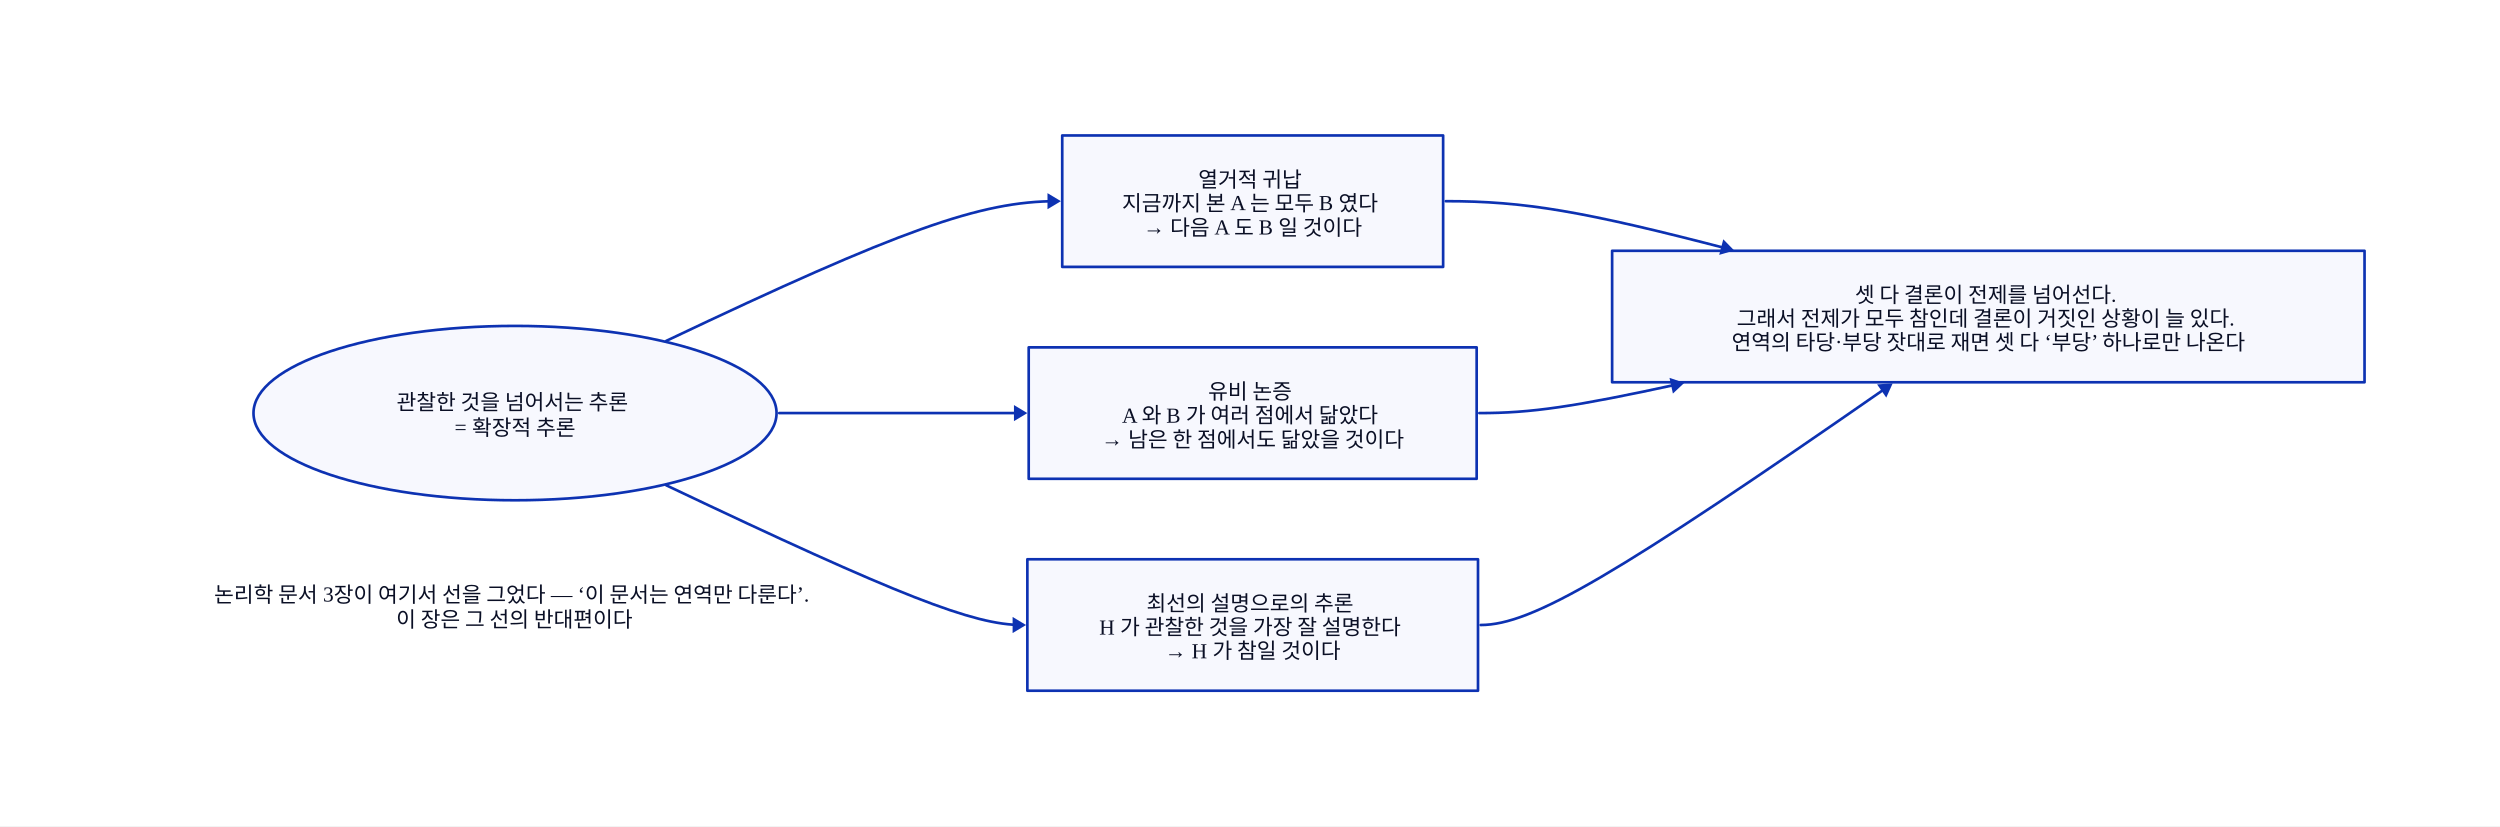
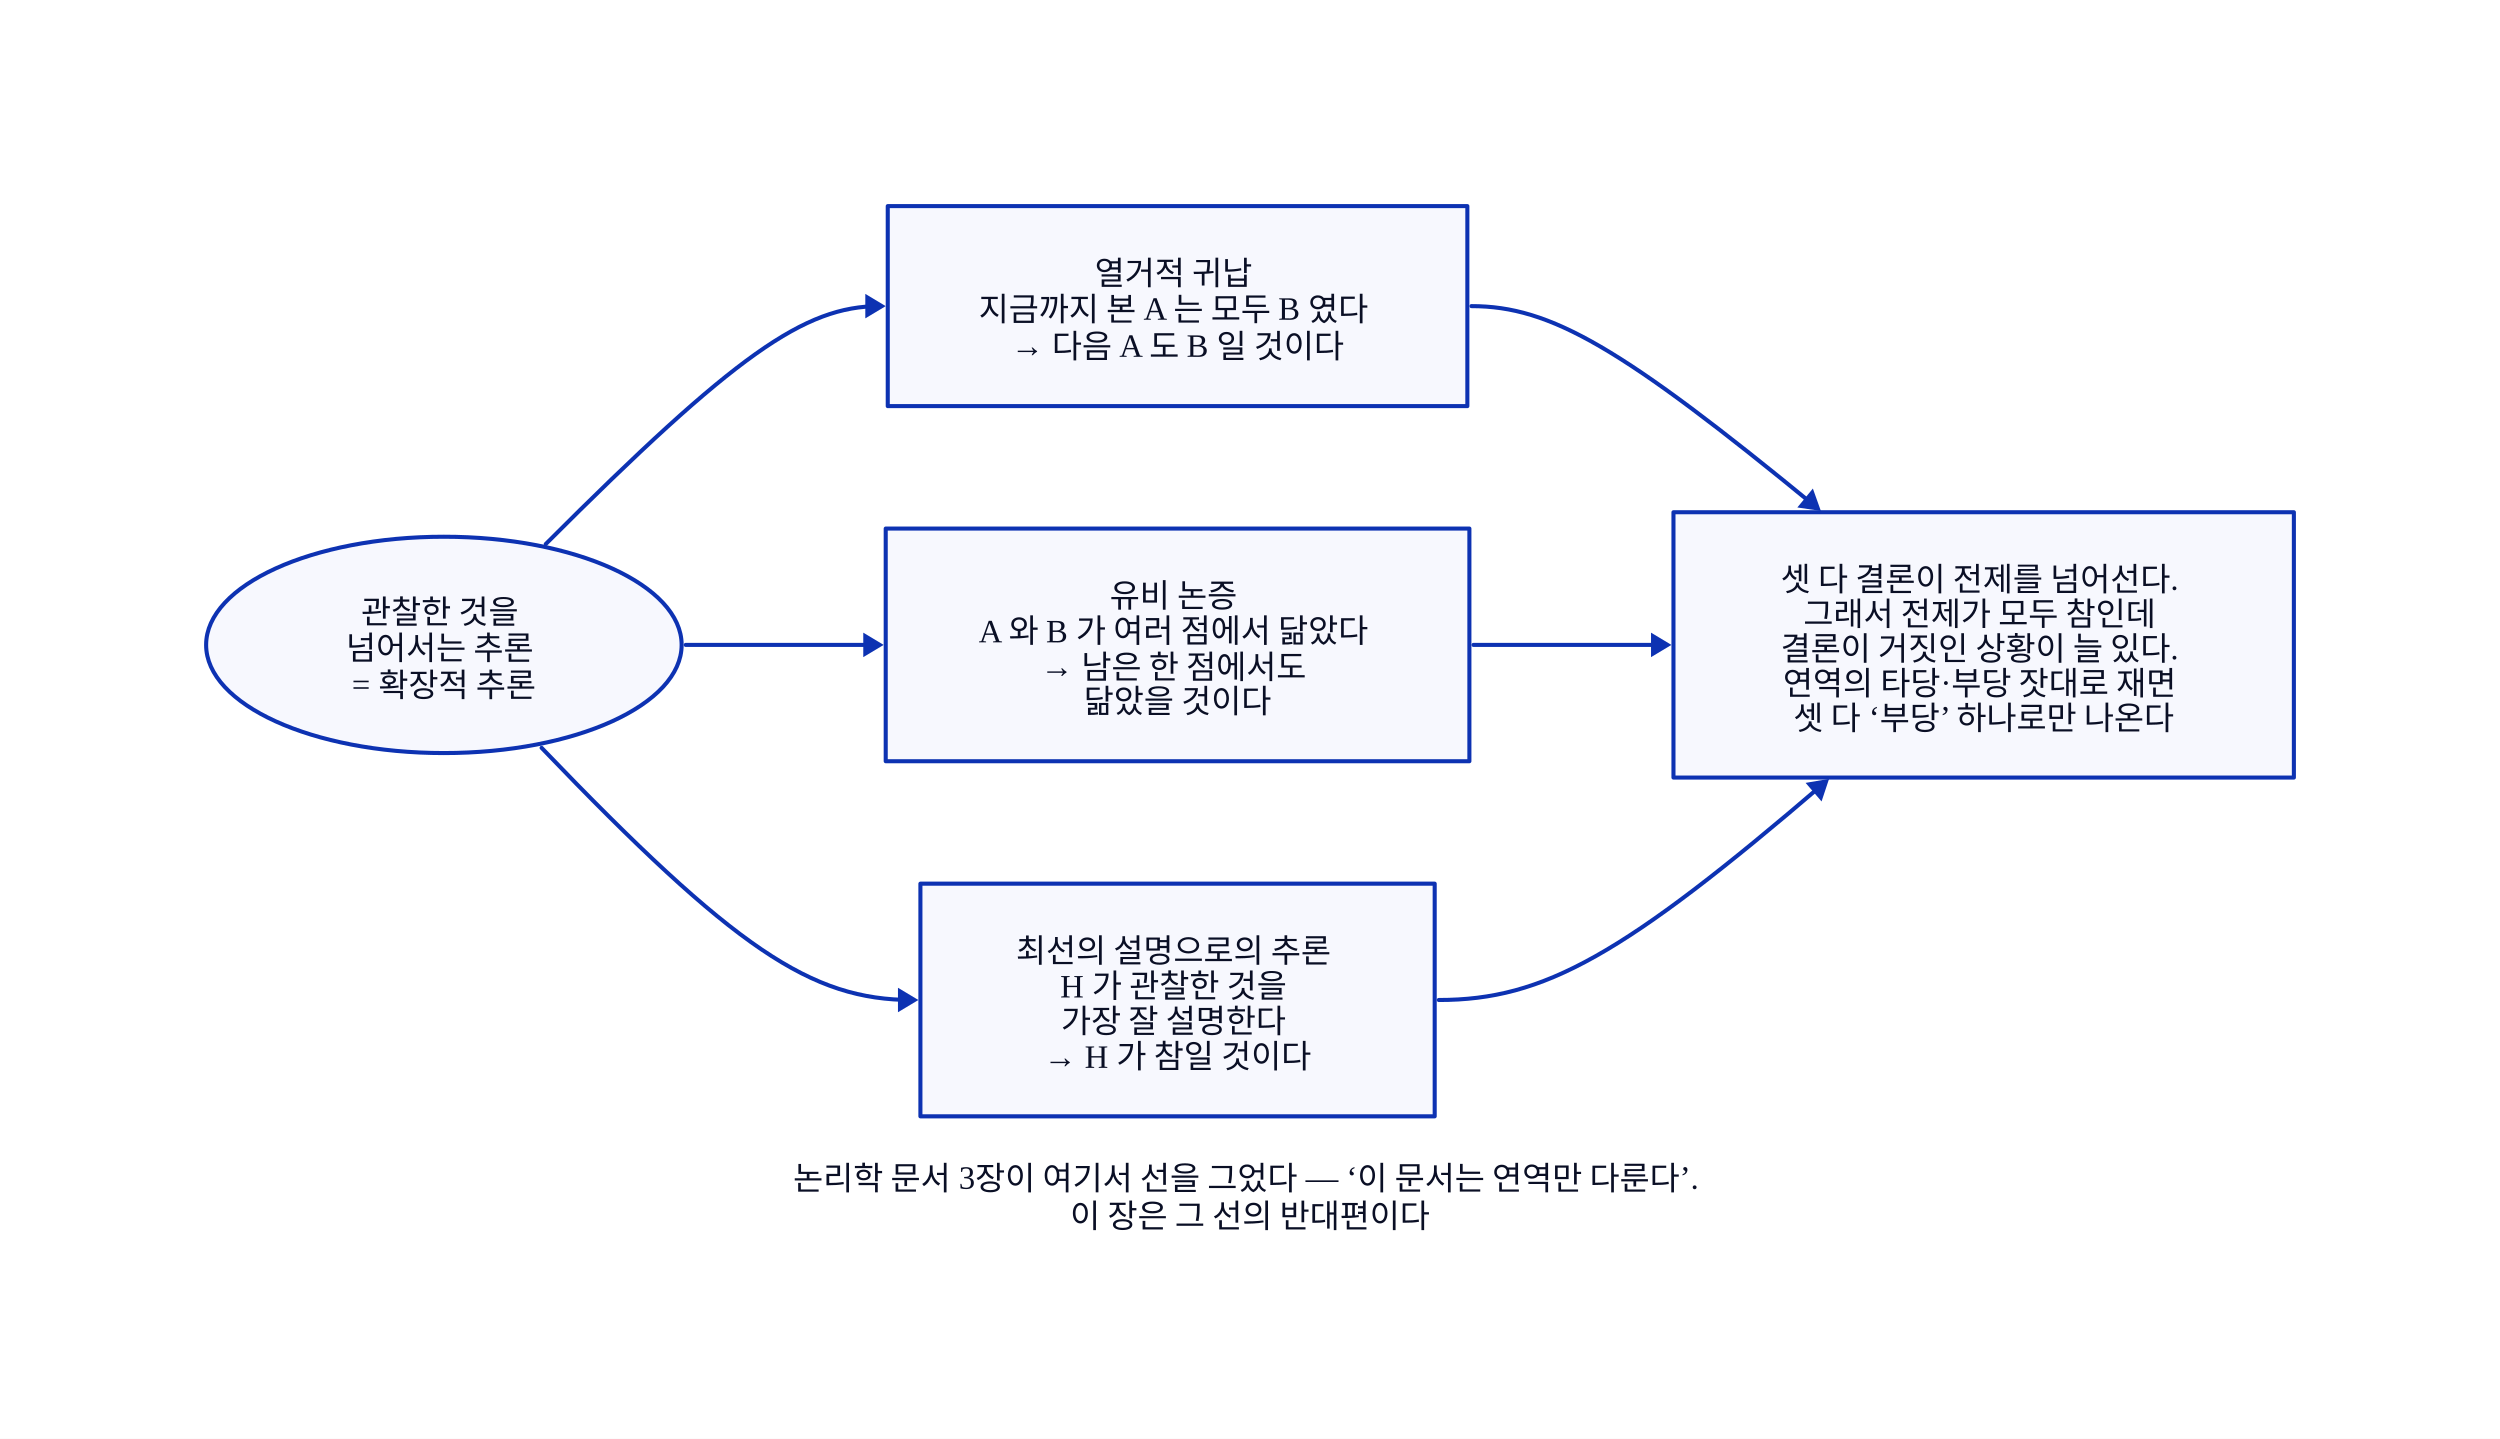
- <svg xmlns="http://www.w3.org/2000/svg" width="1864" height="616" class="d2-1962105984 d2-svg" viewBox="-101 -101 1864 616">
-   <rect width="1864" height="616" x="-101" y="-101" rx="0" style="fill:#fff" />
-   <style>.connection,.shape{stroke-linejoin:round}.shape{shape-rendering:geometricPrecision}.connection{stroke-linecap:round}.d2-1962105984 .fill-N1{fill:#0a0f25}.d2-1962105984 .fill-B6{fill:#f7f8fe}.d2-1962105984 .stroke-B1{stroke:#0d32b2}.s0{stroke-width:2}.s1{text-anchor:middle;font-size:16px}</style>
+ <svg xmlns="http://www.w3.org/2000/svg" width="1225" height="705" class="d2-4189430192 d2-svg" viewBox="-101 -101 1225 705">
+   <rect width="1225" height="705" x="-101" y="-101" rx="0" style="fill:#fff" />
+   <style>.connection,.shape{stroke-linejoin:round}.shape{shape-rendering:geometricPrecision}.connection{stroke-linecap:round}.d2-4189430192 .fill-N1{fill:#0a0f25}.d2-4189430192 .fill-B6{fill:#f7f8fe}.d2-4189430192 .stroke-B1{stroke:#0d32b2}.s0{stroke-width:2}.s1{text-anchor:middle;font-size:16px}</style>
  <g>
    <g class="shape">
-       <ellipse cx="283" cy="207" class="shape stroke-B1 fill-B6 s0" rx="195" ry="65" />
+       <ellipse cx="116.5" cy="215" class="shape stroke-B1 fill-B6 s0" rx="116.5" ry="53" />
    </g>
-     <text x="283" y="204.5" class="text-bold fill-N1 s1">
-       <tspan x="283" dy="0">관찰한 것을 넘어서는 추론</tspan>
-       <tspan x="283" dy="18.5">= 확장적 추론</tspan>
+     <text x="116.5" y="204.5" class="text-bold fill-N1 s1">
+       <tspan x="116.5" dy="0">관찰한 것을</tspan>
+       <tspan x="116.5" dy="17.667">넘어서는 추론</tspan>
+       <tspan x="116.5" dy="17.667">= 확장적 추론</tspan>
    </text>
  </g>
  <g>
    <g class="shape">
-       <path d="M691 0h284v98H691z" class="stroke-B1 fill-B6 s0" />
+       <path d="M334 0h284v98H334z" class="stroke-B1 fill-B6 s0" />
    </g>
-     <text x="833" y="38.5" class="text-bold fill-N1 s1">
-       <tspan x="833" dy="0">열거적 귀납</tspan>
-       <tspan x="833" dy="17.667">지금까지 본 A 는 모두 B 였다</tspan>
-       <tspan x="833" dy="17.667">→ 다음 A 도 B 일 것이다</tspan>
+     <text x="476" y="38.5" class="text-bold fill-N1 s1">
+       <tspan x="476" dy="0">열거적 귀납</tspan>
+       <tspan x="476" dy="17.667">지금까지 본 A 는 모두 B 였다</tspan>
+       <tspan x="476" dy="17.667">→ 다음 A 도 B 일 것이다</tspan>
    </text>
  </g>
  <g>
    <g class="shape">
-       <path d="M666 158h334v98H666z" class="stroke-B1 fill-B6 s0" />
+       <path d="M333 158h286v114H333z" class="stroke-B1 fill-B6 s0" />
    </g>
-     <text x="833" y="196.5" class="text-bold fill-N1 s1">
-       <tspan x="833" dy="0">유비 논증</tspan>
-       <tspan x="833" dy="17.667">A 와 B 가 여러 점에서 닮았다</tspan>
-       <tspan x="833" dy="17.667">→ 남은 한 점에서도 닮았을 것이다</tspan>
+     <text x="476" y="196.5" class="text-bold fill-N1 s1">
+       <tspan x="476" dy="0">유비 논증</tspan>
+       <tspan x="476" dy="17.25">A 와 B 가 여러 점에서 닮았다</tspan>
+       <tspan x="476" dy="17.25">→ 남은 한 점에서도</tspan>
+       <tspan x="476" dy="17.25">닮았을 것이다</tspan>
    </text>
  </g>
  <g>
    <g class="shape">
-       <path d="M665 316h336v98H665z" class="stroke-B1 fill-B6 s0" />
+       <path d="M350 332h252v114H350z" class="stroke-B1 fill-B6 s0" />
    </g>
-     <text x="833" y="354.5" class="text-bold fill-N1 s1">
-       <tspan x="833" dy="0">최선의 설명으로의 추론</tspan>
-       <tspan x="833" dy="17.667">H 가 관찰한 것을 가장 잘 설명한다</tspan>
-       <tspan x="833" dy="17.667">→ H 가 참일 것이다</tspan>
+     <text x="476" y="370.5" class="text-bold fill-N1 s1">
+       <tspan x="476" dy="0">최선의 설명으로의 추론</tspan>
+       <tspan x="476" dy="17.25">H 가 관찰한 것을</tspan>
+       <tspan x="476" dy="17.25">가장 잘 설명한다</tspan>
+       <tspan x="476" dy="17.25">→ H 가 참일 것이다</tspan>
    </text>
  </g>
  <g>
    <g class="shape">
-       <path d="M1101 86h561v98h-561z" class="stroke-B1 fill-B6 s0" />
+       <path d="M719 150h304v130H719z" class="stroke-B1 fill-B6 s0" />
    </g>
-     <text x="1381.5" y="124.5" class="text-bold fill-N1 s1">
-       <tspan x="1381.5" dy="0">셋 다 결론이 전제를 넘어선다.</tspan>
-       <tspan x="1381.5" dy="17.667">그래서 전제가 모두 참인데 결론이 거짓인 상황이 늘 있다.</tspan>
-       <tspan x="1381.5" dy="17.667">연역의 타당·부당 잣대로 재면 셋 다 ‘부당’ 하나로만 나온다</tspan>
+     <text x="871" y="188.5" class="text-bold fill-N1 s1">
+       <tspan x="871" dy="0">셋 다 결론이 전제를 넘어선다.</tspan>
+       <tspan x="871" dy="17">그래서 전제가 모두 참인데</tspan>
+       <tspan x="871" dy="17">결론이 거짓인 상황이 늘 있다.</tspan>
+       <tspan x="871" dy="17">연역의 타당·부당 잣대로 재면</tspan>
+       <tspan x="871" dy="17">셋 다 ‘부당’ 하나로만 나온다</tspan>
    </text>
  </g>
-   <text x="282.5" y="348" class="fill-N1 s1">
-     <tspan x="282.5" dy="0">논리학 문서 3장이 여기서 선을 그었다 — ‘이 문서는 연역만 다룬다’.</tspan>
-     <tspan x="282.5" dy="18.5">이 장은 그 선의 반대편이다</tspan>
+   <text x="511.5" y="482" class="fill-N1 s1">
+     <tspan x="511.5" dy="0">논리학 문서 3장이 여기서 선을 그었다 — ‘이 문서는 연역만 다룬다’.</tspan>
+     <tspan x="511.5" dy="18.5">이 장은 그 선의 반대편이다</tspan>
  </text>
-   <marker id="mk-d2-1962105984-3488378134" markerHeight="12" markerUnits="userSpaceOnUse" markerWidth="10" orient="auto" refX="7" refY="6" viewBox="0 0 10 12">
+   <marker id="mk-d2-4189430192-3488378134" markerHeight="12" markerUnits="userSpaceOnUse" markerWidth="10" orient="auto" refX="7" refY="6" viewBox="0 0 10 12">
    <path stroke-width="2" d="m0 0 10 6-10 6z" class="connection" style="fill:#0d32b2" />
  </marker>
-   <path fill="none" marker-end="url(#mk-d2-1962105984-3488378134)" d="M395.806 153.142C570.8 70 630.2 49 687 49" class="connection stroke-B1 s0" mask="url(#d2-1962105984)" />
-   <path fill="none" marker-end="url(#mk-d2-1962105984-3488378134)" d="M480 207h182" class="connection stroke-B1 s0" mask="url(#d2-1962105984)" />
-   <path fill="none" marker-end="url(#mk-d2-1962105984-3488378134)" d="M395.806 260.858C570.8 344 625 365 661 365" class="connection stroke-B1 s0" mask="url(#d2-1962105984)" />
-   <path fill="none" marker-end="url(#mk-d2-1962105984-3488378134)" d="M977 49c58.8 0 102.4 7.4 212.13 35.991" class="connection stroke-B1 s0" mask="url(#d2-1962105984)" />
-   <path fill="none" marker-end="url(#mk-d2-1962105984-3488378134)" d="M1002 207c38.8 0 69.958-4.55 149.883-21.901" class="connection stroke-B1 s0" mask="url(#d2-1962105984)" />
-   <path fill="none" marker-end="url(#mk-d2-1962105984-3488378134)" d="M1003 365c38 0 100.002-36.15 304.728-178.467" class="connection stroke-B1 s0" mask="url(#d2-1962105984)" />
-   <mask id="d2-1962105984" width="1864" height="616" x="-101" y="-101" maskUnits="userSpaceOnUse">
-     <path fill="#fff" d="M-101-101h1864v616H-101z" />
+   <path fill="none" marker-end="url(#mk-d2-4189430192-3488378134)" d="M166.414 165.586C259.4 72.6 293.2 49 330 49" class="connection stroke-B1 s0" mask="url(#d2-4189430192)" />
+   <path fill="none" marker-end="url(#mk-d2-4189430192-3488378134)" d="M235 215h94" class="connection stroke-B1 s0" mask="url(#d2-4189430192)" />
+   <path fill="none" marker-end="url(#mk-d2-4189430192-3488378134)" d="M164.385 265.443C259 364 296.4 389 346 389" class="connection stroke-B1 s0" mask="url(#d2-4189430192)" />
+   <path fill="none" marker-end="url(#mk-d2-4189430192-3488378134)" d="M620 49c38.8 0 73.6 20.2 168.909 98.462" class="connection stroke-B1 s0" mask="url(#d2-4189430192)" />
+   <path fill="none" marker-end="url(#mk-d2-4189430192-3488378134)" d="M621 215h94" class="connection stroke-B1 s0" mask="url(#d2-4189430192)" />
+   <path fill="none" marker-end="url(#mk-d2-4189430192-3488378134)" d="M604 389c51.6 0 90.4-21.8 188.965-106.395" class="connection stroke-B1 s0" mask="url(#d2-4189430192)" />
+   <mask id="d2-4189430192" width="1225" height="705" x="-101" y="-101" maskUnits="userSpaceOnUse">
+     <path fill="#fff" d="M-101-101h1225v705H-101z" />
  </mask>
</svg>
